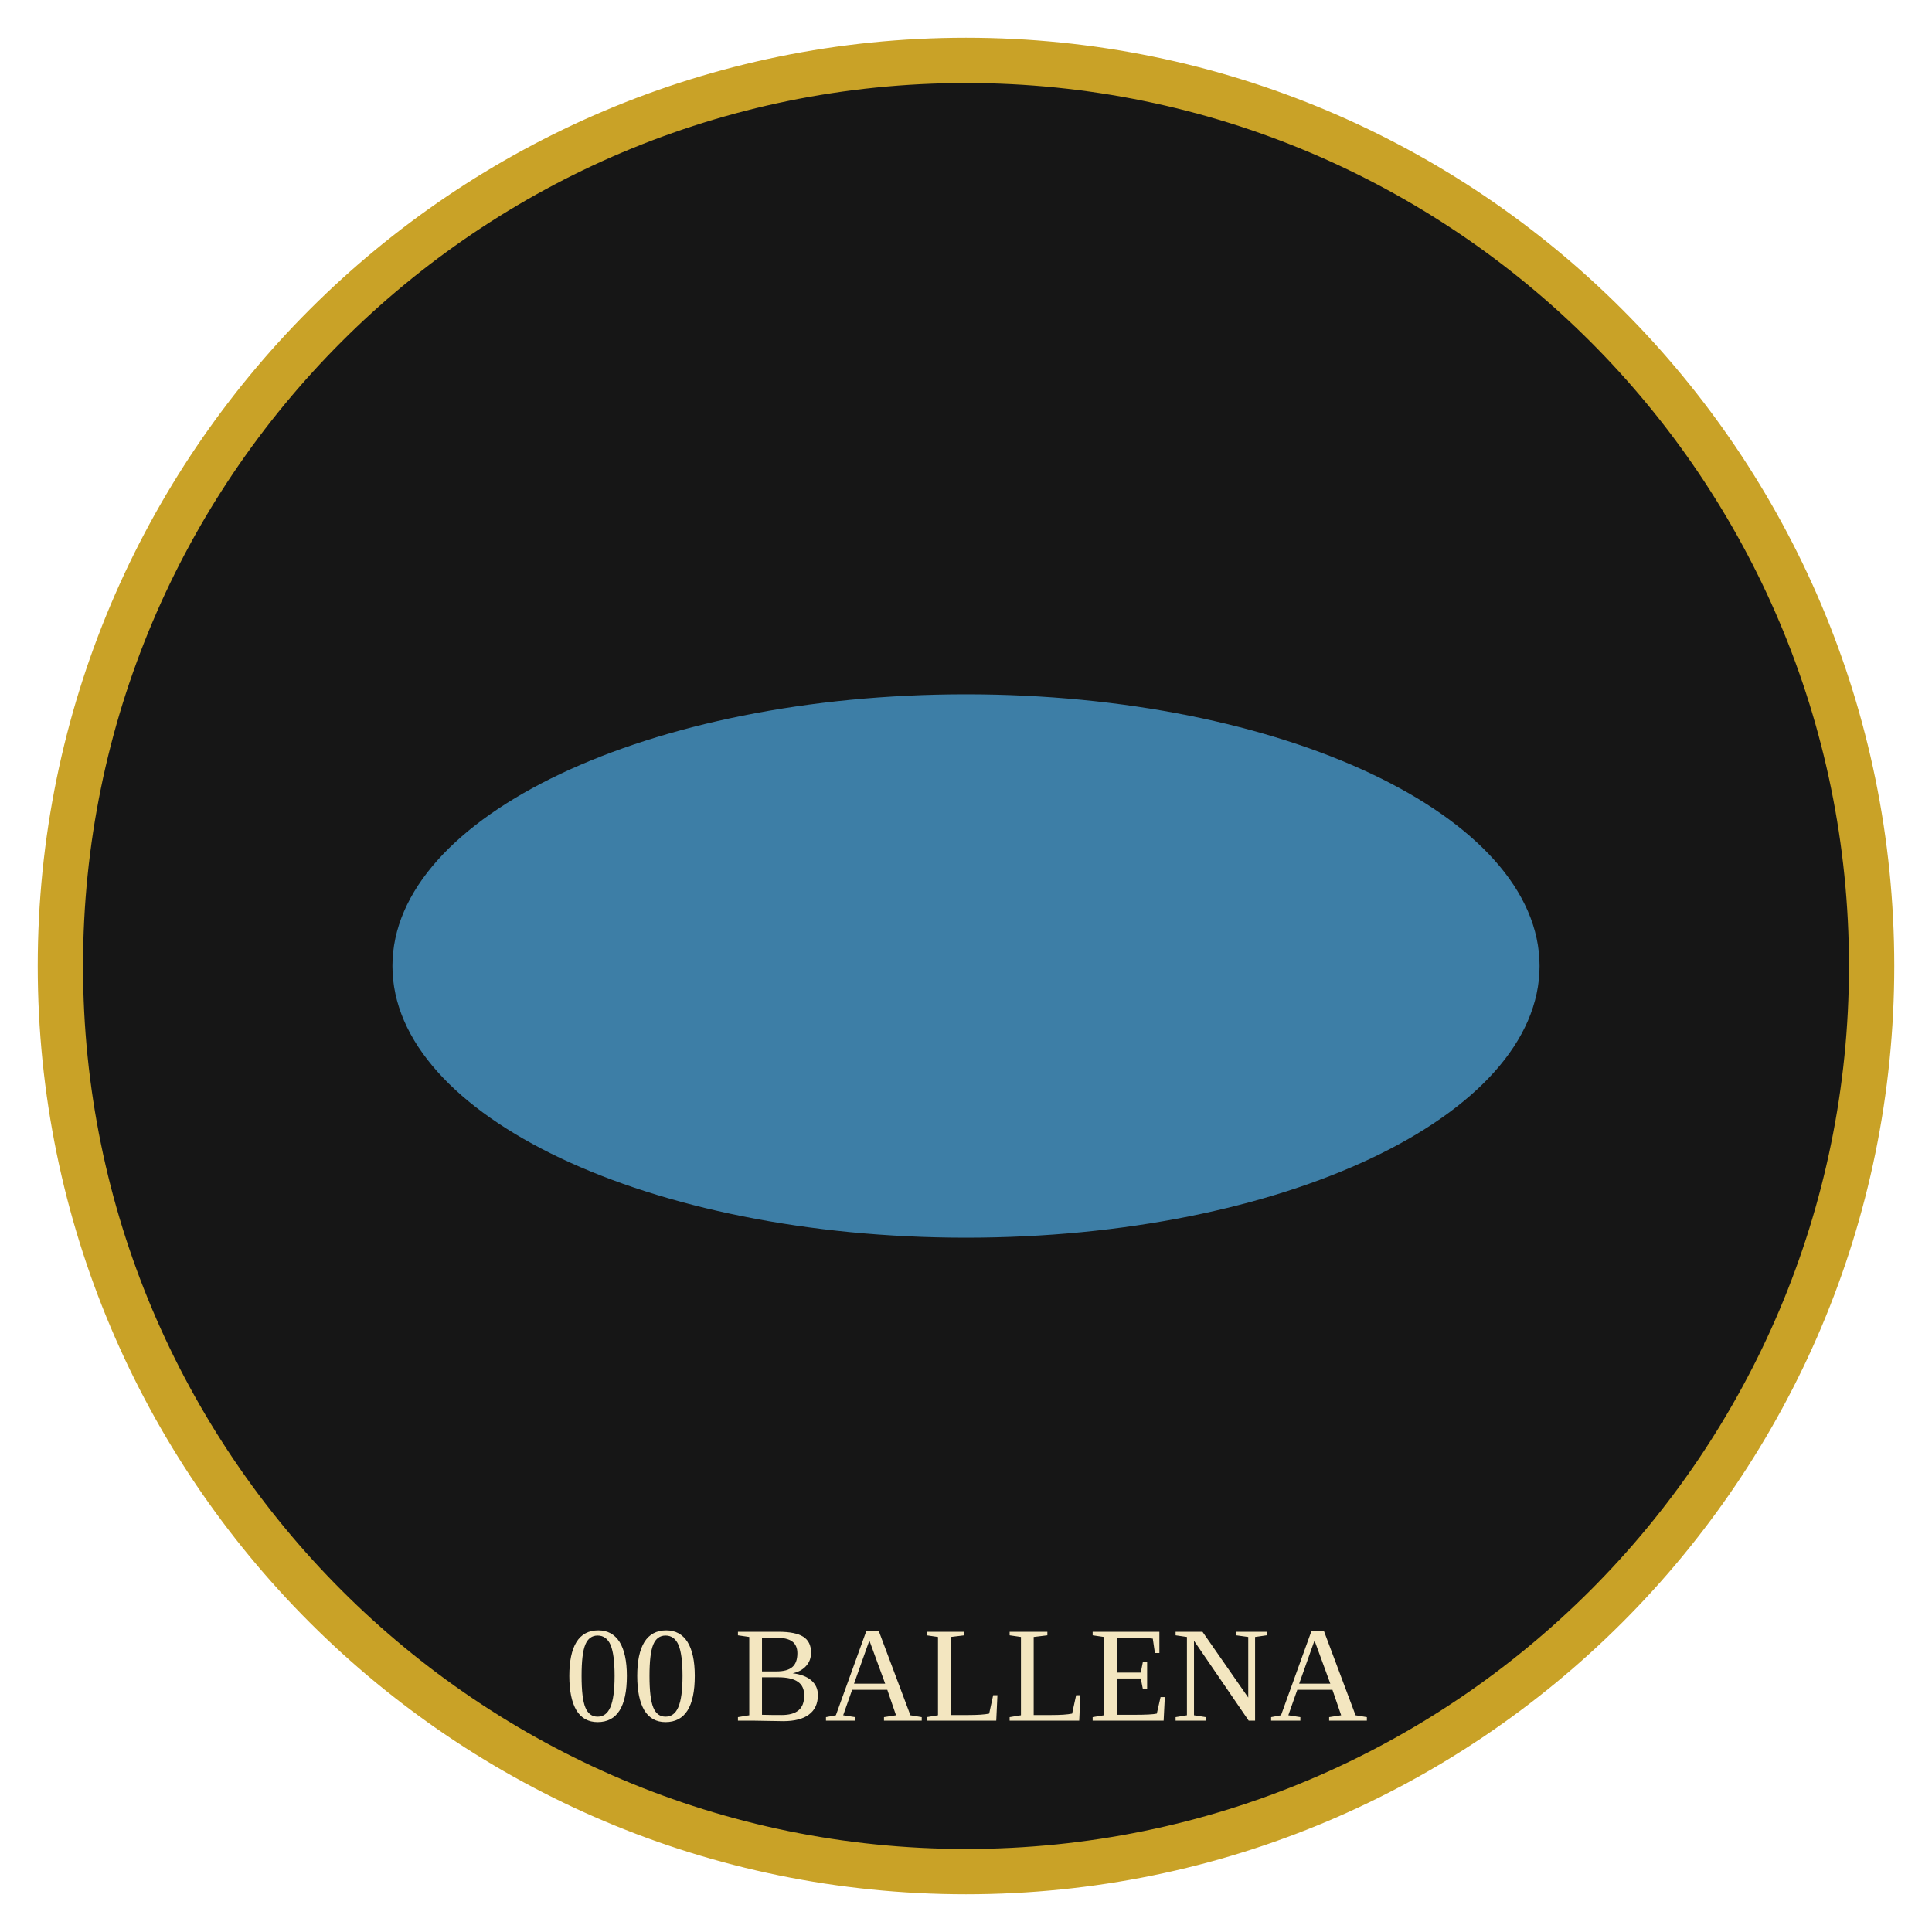
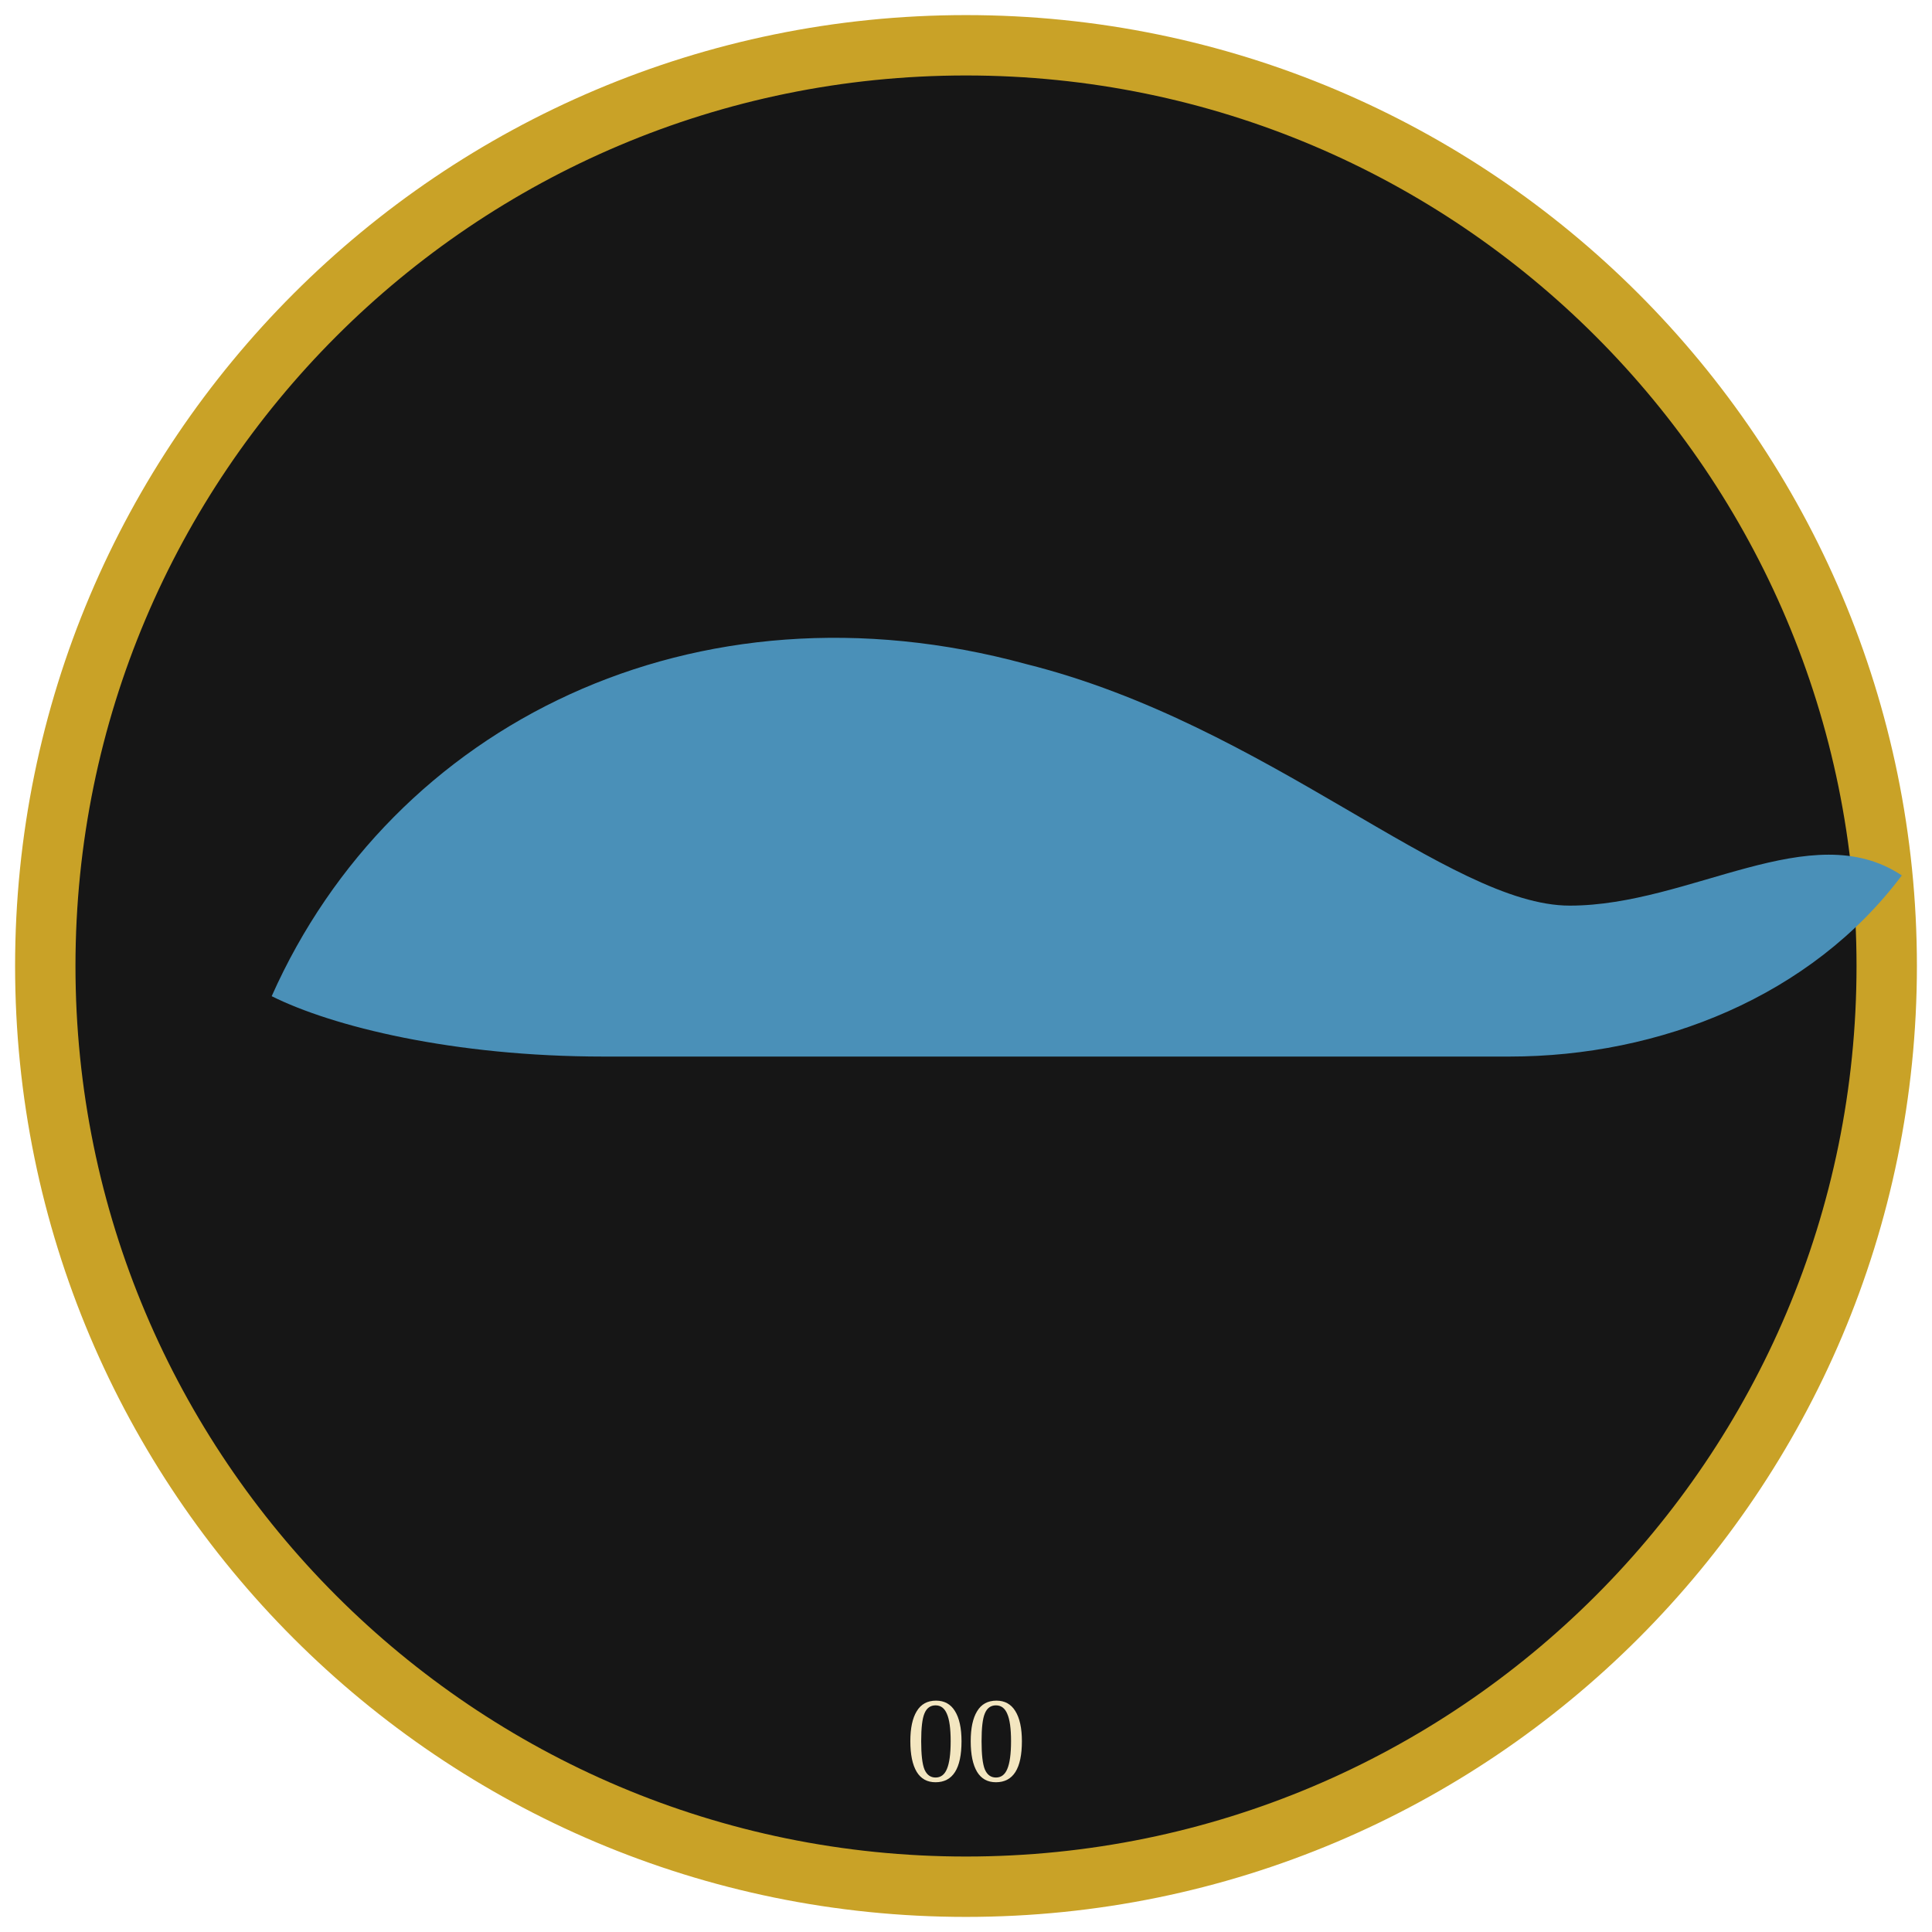
- <svg xmlns="http://www.w3.org/2000/svg" width="56" height="56" viewBox="0 0 128 128">
-   <circle cx="64" cy="64" r="60" fill="#161616" stroke="#c9a227" stroke-width="3" />
-   <ellipse cx="64" cy="64" rx="38" ry="18" fill="#3d7ea6" />
-   <text x="64" y="114" text-anchor="middle" font-size="9" fill="#f3e6c0">00 BALLENA</text>
+ <svg xmlns="http://www.w3.org/2000/svg" width="64" height="64" viewBox="0 0 128 128">
+   <circle cx="64" cy="64" r="61" fill="#161616" stroke="#c9a227" stroke-width="4" />
+   <g fill="#4a90b8" transform="translate(0,-4)">
+     <path d="M18 70c8-18 28-28 50-22 16 4 28 16 36 16 8 0 16-6 22-2-6 8-16 12-26 12H40c-10 0-18-2-22-4z" />
+   </g>
+   <text x="64" y="118" text-anchor="middle" font-size="8" fill="#f3e6c0">00</text>
</svg>
